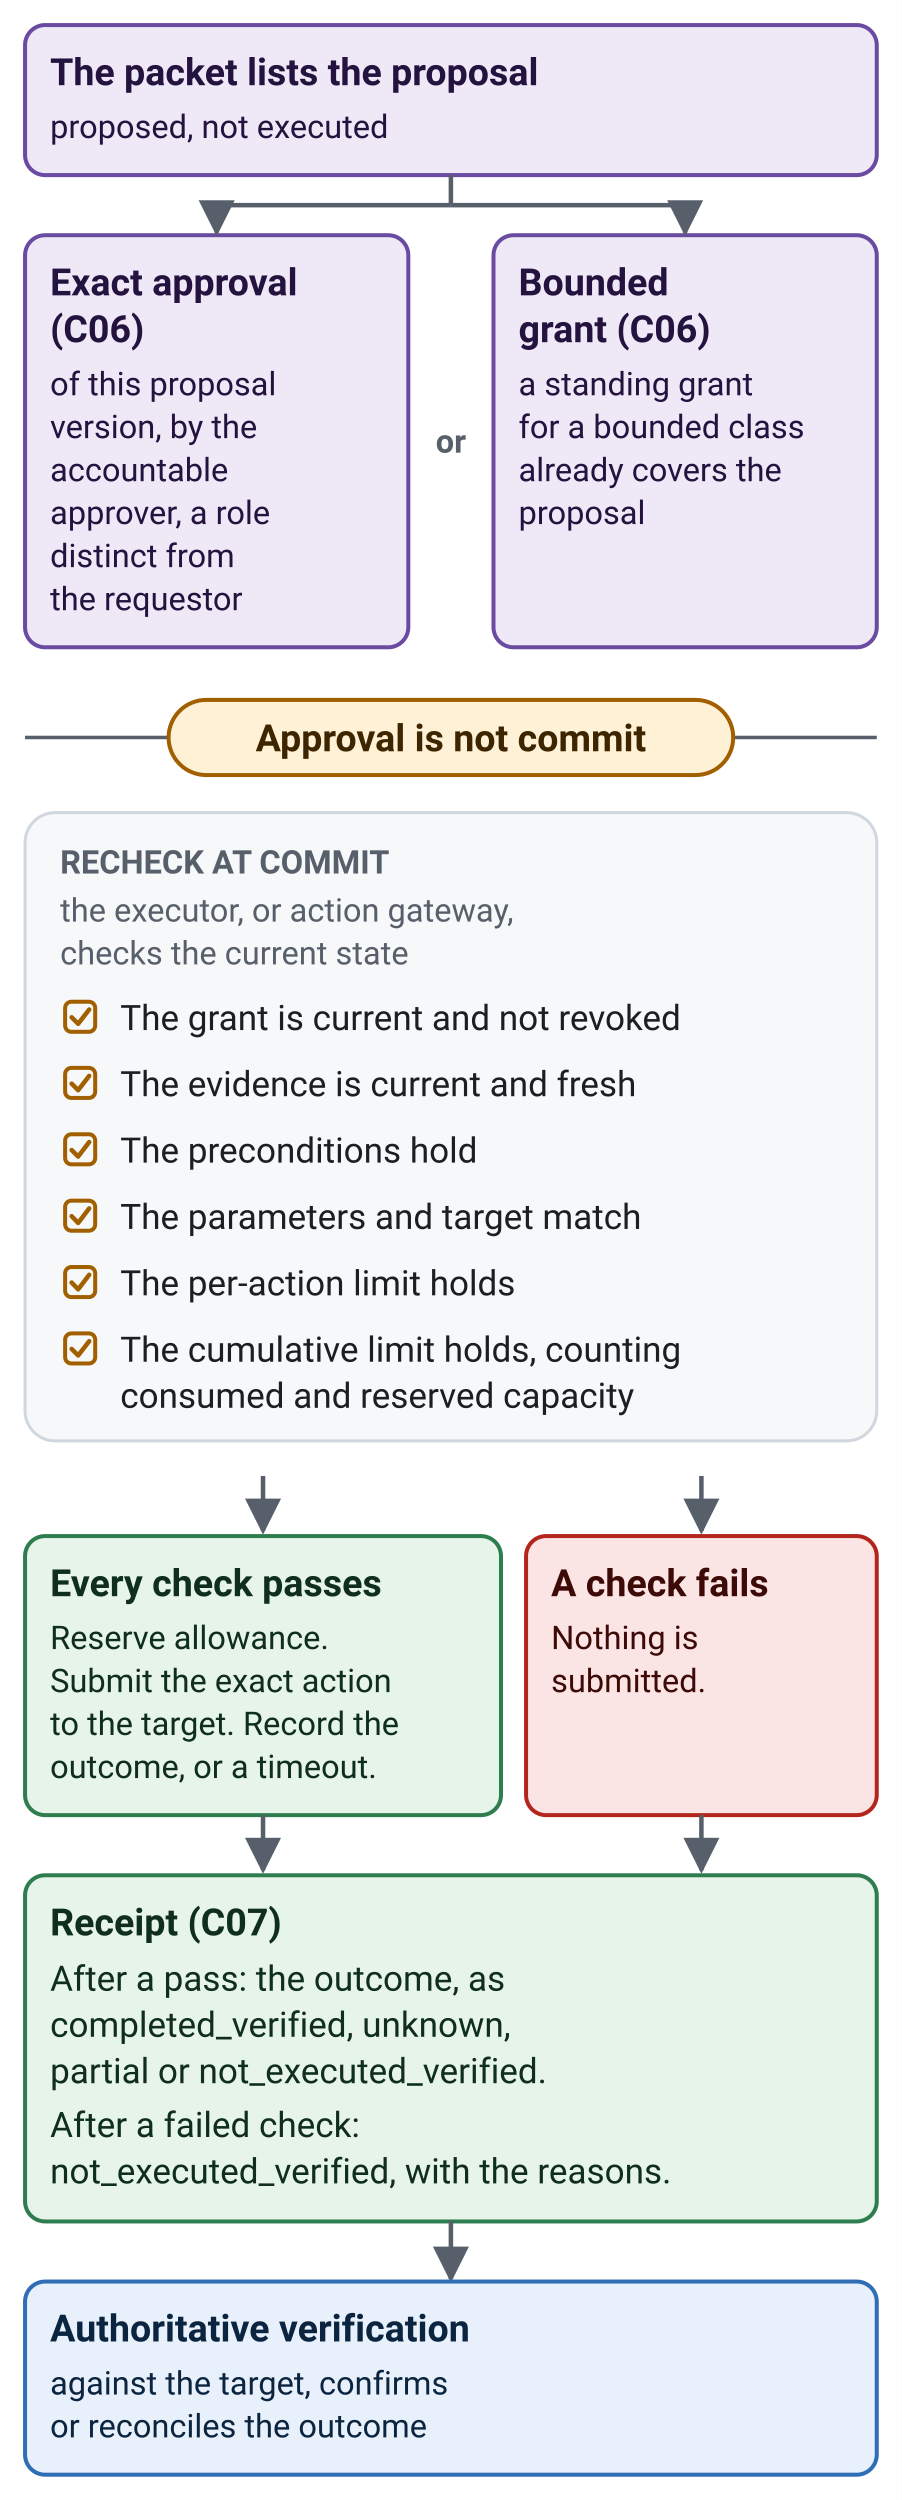
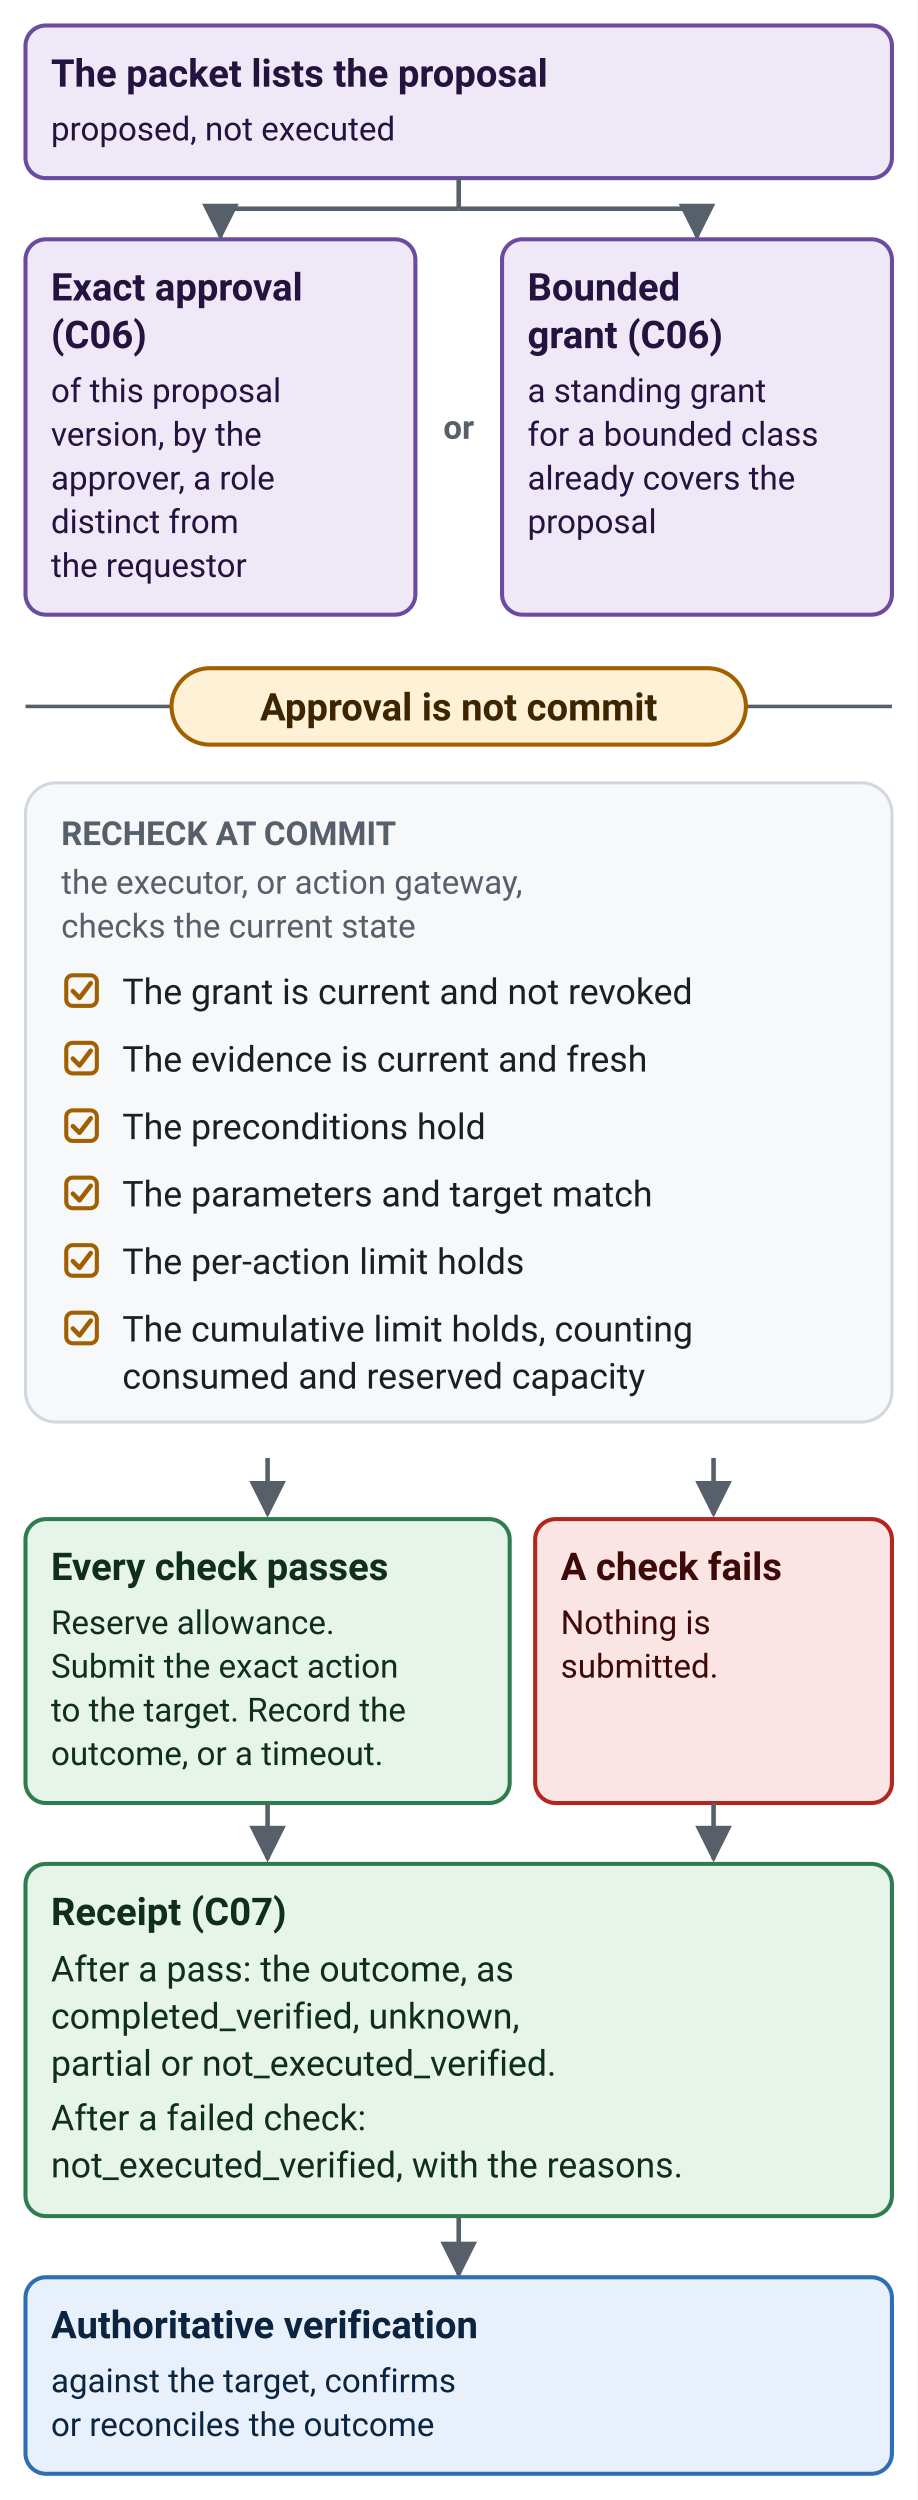
- <svg xmlns="http://www.w3.org/2000/svg" viewBox="0 0 360 998" width="360" height="998" role="img" aria-labelledby="t d" font-family="-apple-system, 'Segoe UI', Roboto, Helvetica, Arial, sans-serif">
+ <svg xmlns="http://www.w3.org/2000/svg" viewBox="0 0 360 981" width="360" height="981" role="img" aria-labelledby="t d" font-family="-apple-system, 'Segoe UI', Roboto, Helvetica, Arial, sans-serif">
  <defs>
    <marker id="arr" viewBox="0 0 10 10" refX="9" refY="5" markerWidth="8" markerHeight="8" orient="auto-start-reverse">
      <path d="M0 0 L10 5 L0 10 z" fill="#57606a" />
    </marker>
    <marker id="arrs" viewBox="0 0 10 10" refX="9" refY="5" markerWidth="5.5" markerHeight="5.5" orient="auto-start-reverse">
      <path d="M0 0 L10 5 L0 10 z" fill="#57606a" />
    </marker>
  </defs>
-   <rect width="360" height="998" fill="#ffffff" />
+   <rect width="360" height="981" fill="#ffffff" />
  <rect x="10.0" y="10.0" width="340.0" height="59.9" rx="8" fill="#EFE9F7" stroke="#6A4BA1" stroke-width="1.6" />
  <text x="20.0" y="34.0" font-size="15" text-anchor="start" font-weight="700" fill="#24133F">The packet lists the proposal</text>
  <text x="20.0" y="55.1" font-size="13" text-anchor="start" fill="#24133F">proposed, not executed</text>
-   <rect x="10.0" y="93.9" width="153.0" height="164.5" rx="8" fill="#EFE9F7" stroke="#6A4BA1" stroke-width="1.6" />
+   <rect x="10.0" y="93.9" width="153.0" height="147.3" rx="8" fill="#EFE9F7" stroke="#6A4BA1" stroke-width="1.6" />
  <text x="20.0" y="117.9" font-size="15" text-anchor="start" font-weight="700" fill="#24133F">Exact approval</text>
  <text x="20.0" y="136.6" font-size="15" text-anchor="start" font-weight="700" fill="#24133F">(C06)</text>
  <text x="20.0" y="157.8" font-size="13" text-anchor="start" fill="#24133F">of this proposal</text>
  <text x="20.0" y="174.9" font-size="13" text-anchor="start" fill="#24133F">version, by the</text>
-   <text x="20.0" y="192.1" font-size="13" text-anchor="start" fill="#24133F">accountable</text>
-   <text x="20.0" y="209.2" font-size="13" text-anchor="start" fill="#24133F">approver, a role</text>
-   <text x="20.0" y="226.4" font-size="13" text-anchor="start" fill="#24133F">distinct from</text>
-   <text x="20.0" y="243.6" font-size="13" text-anchor="start" fill="#24133F">the requestor</text>
-   <rect x="197.0" y="93.9" width="153.0" height="164.5" rx="8" fill="#EFE9F7" stroke="#6A4BA1" stroke-width="1.6" />
+   <text x="20.0" y="192.1" font-size="13" text-anchor="start" fill="#24133F">approver, a role</text>
+   <text x="20.0" y="209.2" font-size="13" text-anchor="start" fill="#24133F">distinct from</text>
+   <text x="20.0" y="226.4" font-size="13" text-anchor="start" fill="#24133F">the requestor</text>
+   <rect x="197.0" y="93.9" width="153.0" height="147.3" rx="8" fill="#EFE9F7" stroke="#6A4BA1" stroke-width="1.6" />
  <text x="207.0" y="117.9" font-size="15" text-anchor="start" font-weight="700" fill="#24133F">Bounded</text>
  <text x="207.0" y="136.6" font-size="15" text-anchor="start" font-weight="700" fill="#24133F">grant (C06)</text>
  <text x="207.0" y="157.8" font-size="13" text-anchor="start" fill="#24133F">a standing grant</text>
  <text x="207.0" y="174.9" font-size="13" text-anchor="start" fill="#24133F">for a bounded class</text>
  <text x="207.0" y="192.1" font-size="13" text-anchor="start" fill="#24133F">already covers the</text>
  <text x="207.0" y="209.2" font-size="13" text-anchor="start" fill="#24133F">proposal</text>
  <path d="M180.0 69.9 L180.0 81.9" fill="none" stroke="#57606a" stroke-width="1.8" />
  <path d="M180.0 81.9 L86.5 81.9 L86.5 92.9" fill="none" stroke="#57606a" stroke-width="1.8" marker-end="url(#arr)" />
  <path d="M180.0 81.9 L273.5 81.9 L273.5 92.9" fill="none" stroke="#57606a" stroke-width="1.8" marker-end="url(#arr)" />
-   <text x="180.0" y="180.7" font-size="13" text-anchor="middle" font-weight="700" fill="#57606a">or</text>
-   <path d="M10.0 294.4 L350.0 294.4" fill="none" stroke="#57606a" stroke-width="1.4" />
-   <rect x="67.3" y="279.4" width="225.4" height="30.0" rx="15" fill="#FFF1D6" stroke="#A15F00" stroke-width="1.6" />
-   <text x="180.0" y="299.9" font-size="15" text-anchor="middle" font-weight="700" fill="#3D2500">Approval is not commit</text>
-   <rect x="10.0" y="324.4" width="340.0" height="250.8" rx="12" fill="#f6f8fa" stroke="#d0d7de" stroke-width="1.2" />
-   <text x="24.0" y="348.7" font-size="13" text-anchor="start" font-weight="700" fill="#57606a">RECHECK AT COMMIT</text>
-   <text x="24.0" y="367.9" font-size="13" text-anchor="start" fill="#57606a">the executor, or action gateway,</text>
-   <text x="24.0" y="385.0" font-size="13" text-anchor="start" fill="#57606a">checks the current state</text>
-   <text x="48.0" y="411.2" font-size="14" text-anchor="start" fill="#1b1f24">The grant is current and not revoked</text>
-   <rect x="26.0" y="399.9" width="12" height="12" rx="2.5" fill="none" stroke="#A15F00" stroke-width="1.6" />
-   <path d="M28.6 406.1 L31.2 408.7 L35.6 403.0" fill="none" stroke="#A15F00" stroke-width="1.8" stroke-linecap="round" stroke-linejoin="round" />
-   <text x="48.0" y="437.6" font-size="14" text-anchor="start" fill="#1b1f24">The evidence is current and fresh</text>
-   <rect x="26.0" y="426.3" width="12" height="12" rx="2.5" fill="none" stroke="#A15F00" stroke-width="1.6" />
-   <path d="M28.6 432.6 L31.2 435.2 L35.6 429.5" fill="none" stroke="#A15F00" stroke-width="1.8" stroke-linecap="round" stroke-linejoin="round" />
-   <text x="48.0" y="464.1" font-size="14" text-anchor="start" fill="#1b1f24">The preconditions hold</text>
-   <rect x="26.0" y="452.8" width="12" height="12" rx="2.5" fill="none" stroke="#A15F00" stroke-width="1.6" />
-   <path d="M28.6 459.1 L31.2 461.7 L35.6 455.9" fill="none" stroke="#A15F00" stroke-width="1.8" stroke-linecap="round" stroke-linejoin="round" />
-   <text x="48.0" y="490.6" font-size="14" text-anchor="start" fill="#1b1f24">The parameters and target match</text>
-   <rect x="26.0" y="479.3" width="12" height="12" rx="2.5" fill="none" stroke="#A15F00" stroke-width="1.6" />
-   <path d="M28.6 485.5 L31.2 488.2 L35.6 482.4" fill="none" stroke="#A15F00" stroke-width="1.8" stroke-linecap="round" stroke-linejoin="round" />
-   <text x="48.0" y="517.1" font-size="14" text-anchor="start" fill="#1b1f24">The per-action limit holds</text>
-   <rect x="26.0" y="505.8" width="12" height="12" rx="2.5" fill="none" stroke="#A15F00" stroke-width="1.6" />
-   <path d="M28.6 512.0 L31.2 514.7 L35.6 508.9" fill="none" stroke="#A15F00" stroke-width="1.8" stroke-linecap="round" stroke-linejoin="round" />
-   <text x="48.0" y="543.6" font-size="14" text-anchor="start" fill="#1b1f24">The cumulative limit holds, counting</text>
-   <text x="48.0" y="562.0" font-size="14" text-anchor="start" fill="#1b1f24">consumed and reserved capacity</text>
-   <rect x="26.0" y="532.3" width="12" height="12" rx="2.5" fill="none" stroke="#A15F00" stroke-width="1.6" />
-   <path d="M28.6 538.5 L31.2 541.1 L35.6 535.4" fill="none" stroke="#A15F00" stroke-width="1.8" stroke-linecap="round" stroke-linejoin="round" />
-   <path d="M105.0 589.2 L105.0 611.2" fill="none" stroke="#57606a" stroke-width="1.8" marker-end="url(#arr)" />
-   <path d="M280.0 589.2 L280.0 611.2" fill="none" stroke="#57606a" stroke-width="1.8" marker-end="url(#arr)" />
-   <rect x="10.0" y="613.2" width="190.0" height="111.4" rx="8" fill="#E6F4EA" stroke="#2E7D4F" stroke-width="1.6" />
-   <text x="20.0" y="637.2" font-size="15" text-anchor="start" font-weight="700" fill="#0F2E1B">Every check passes</text>
-   <text x="20.0" y="658.3" font-size="13" text-anchor="start" fill="#0F2E1B">Reserve allowance.</text>
-   <text x="20.0" y="675.5" font-size="13" text-anchor="start" fill="#0F2E1B">Submit the exact action</text>
-   <text x="20.0" y="692.6" font-size="13" text-anchor="start" fill="#0F2E1B">to the target. Record the</text>
-   <text x="20.0" y="709.8" font-size="13" text-anchor="start" fill="#0F2E1B">outcome, or a timeout.</text>
-   <rect x="210.0" y="613.2" width="140.0" height="111.4" rx="8" fill="#FBE4E4" stroke="#B3261E" stroke-width="1.6" />
-   <text x="220.0" y="637.2" font-size="15" text-anchor="start" font-weight="700" fill="#3D0A07">A check fails</text>
-   <text x="220.0" y="658.3" font-size="13" text-anchor="start" fill="#3D0A07">Nothing is</text>
-   <text x="220.0" y="675.5" font-size="13" text-anchor="start" fill="#3D0A07">submitted.</text>
-   <path d="M105.0 724.6 L105.0 746.6" fill="none" stroke="#57606a" stroke-width="1.8" marker-end="url(#arr)" />
-   <path d="M280.0 724.6 L280.0 746.6" fill="none" stroke="#57606a" stroke-width="1.8" marker-end="url(#arr)" />
-   <rect x="10.0" y="748.6" width="340.0" height="138.2" rx="8" fill="#E6F4EA" stroke="#2E7D4F" stroke-width="1.6" />
-   <text x="20.0" y="772.6" font-size="15" text-anchor="start" font-weight="700" fill="#0F2E1B">Receipt (C07)</text>
-   <text x="20.0" y="794.7" font-size="14" text-anchor="start" fill="#0F2E1B">After a pass: the outcome, as</text>
-   <text x="20.0" y="813.1" font-size="14" text-anchor="start" fill="#0F2E1B">completed_verified, unknown,</text>
-   <text x="20.0" y="831.6" font-size="14" text-anchor="start" fill="#0F2E1B">partial or not_executed_verified.</text>
-   <text x="20.0" y="853.1" font-size="14" text-anchor="start" fill="#0F2E1B">After a failed check:</text>
-   <text x="20.0" y="871.6" font-size="14" text-anchor="start" fill="#0F2E1B">not_executed_verified, with the reasons.</text>
-   <path d="M180.0 886.8 L180.0 909.8" fill="none" stroke="#57606a" stroke-width="1.8" marker-end="url(#arr)" />
-   <rect x="10.0" y="910.8" width="340.0" height="77.1" rx="8" fill="#E8F1FB" stroke="#2F6DB5" stroke-width="1.6" />
-   <text x="20.0" y="934.7" font-size="15" text-anchor="start" font-weight="700" fill="#0B2540">Authoritative verification</text>
-   <text x="20.0" y="955.9" font-size="13" text-anchor="start" fill="#0B2540">against the target, confirms</text>
-   <text x="20.0" y="973.0" font-size="13" text-anchor="start" fill="#0B2540">or reconciles the outcome</text>
+   <text x="180.0" y="172.2" font-size="13" text-anchor="middle" font-weight="700" fill="#57606a">or</text>
+   <path d="M10.0 277.2 L350.0 277.2" fill="none" stroke="#57606a" stroke-width="1.4" />
+   <rect x="67.3" y="262.2" width="225.4" height="30.0" rx="15" fill="#FFF1D6" stroke="#A15F00" stroke-width="1.6" />
+   <text x="180.0" y="282.7" font-size="15" text-anchor="middle" font-weight="700" fill="#3D2500">Approval is not commit</text>
+   <rect x="10.0" y="307.2" width="340.0" height="250.8" rx="12" fill="#f6f8fa" stroke="#d0d7de" stroke-width="1.2" />
+   <text x="24.0" y="331.6" font-size="13" text-anchor="start" font-weight="700" fill="#57606a">RECHECK AT COMMIT</text>
+   <text x="24.0" y="350.7" font-size="13" text-anchor="start" fill="#57606a">the executor, or action gateway,</text>
+   <text x="24.0" y="367.9" font-size="13" text-anchor="start" fill="#57606a">checks the current state</text>
+   <text x="48.0" y="394.0" font-size="14" text-anchor="start" fill="#1b1f24">The grant is current and not revoked</text>
+   <rect x="26.0" y="382.7" width="12" height="12" rx="2.5" fill="none" stroke="#A15F00" stroke-width="1.6" />
+   <path d="M28.6 388.9 L31.2 391.6 L35.6 385.8" fill="none" stroke="#A15F00" stroke-width="1.8" stroke-linecap="round" stroke-linejoin="round" />
+   <text x="48.0" y="420.5" font-size="14" text-anchor="start" fill="#1b1f24">The evidence is current and fresh</text>
+   <rect x="26.0" y="409.2" width="12" height="12" rx="2.5" fill="none" stroke="#A15F00" stroke-width="1.6" />
+   <path d="M28.6 415.4 L31.2 418.1 L35.6 412.3" fill="none" stroke="#A15F00" stroke-width="1.8" stroke-linecap="round" stroke-linejoin="round" />
+   <text x="48.0" y="447.0" font-size="14" text-anchor="start" fill="#1b1f24">The preconditions hold</text>
+   <rect x="26.0" y="435.7" width="12" height="12" rx="2.5" fill="none" stroke="#A15F00" stroke-width="1.6" />
+   <path d="M28.6 441.9 L31.2 444.5 L35.6 438.8" fill="none" stroke="#A15F00" stroke-width="1.8" stroke-linecap="round" stroke-linejoin="round" />
+   <text x="48.0" y="473.4" font-size="14" text-anchor="start" fill="#1b1f24">The parameters and target match</text>
+   <rect x="26.0" y="462.1" width="12" height="12" rx="2.5" fill="none" stroke="#A15F00" stroke-width="1.6" />
+   <path d="M28.6 468.4 L31.2 471.0 L35.6 465.3" fill="none" stroke="#A15F00" stroke-width="1.8" stroke-linecap="round" stroke-linejoin="round" />
+   <text x="48.0" y="499.9" font-size="14" text-anchor="start" fill="#1b1f24">The per-action limit holds</text>
+   <rect x="26.0" y="488.6" width="12" height="12" rx="2.5" fill="none" stroke="#A15F00" stroke-width="1.6" />
+   <path d="M28.6 494.9 L31.2 497.5 L35.6 491.7" fill="none" stroke="#A15F00" stroke-width="1.8" stroke-linecap="round" stroke-linejoin="round" />
+   <text x="48.0" y="526.4" font-size="14" text-anchor="start" fill="#1b1f24">The cumulative limit holds, counting</text>
+   <text x="48.0" y="544.9" font-size="14" text-anchor="start" fill="#1b1f24">consumed and reserved capacity</text>
+   <rect x="26.0" y="515.1" width="12" height="12" rx="2.5" fill="none" stroke="#A15F00" stroke-width="1.6" />
+   <path d="M28.6 521.3 L31.2 524.0 L35.6 518.2" fill="none" stroke="#A15F00" stroke-width="1.8" stroke-linecap="round" stroke-linejoin="round" />
+   <path d="M105.0 572.1 L105.0 594.1" fill="none" stroke="#57606a" stroke-width="1.8" marker-end="url(#arr)" />
+   <path d="M280.0 572.1 L280.0 594.1" fill="none" stroke="#57606a" stroke-width="1.8" marker-end="url(#arr)" />
+   <rect x="10.0" y="596.1" width="190.0" height="111.4" rx="8" fill="#E6F4EA" stroke="#2E7D4F" stroke-width="1.6" />
+   <text x="20.0" y="620.0" font-size="15" text-anchor="start" font-weight="700" fill="#0F2E1B">Every check passes</text>
+   <text x="20.0" y="641.2" font-size="13" text-anchor="start" fill="#0F2E1B">Reserve allowance.</text>
+   <text x="20.0" y="658.3" font-size="13" text-anchor="start" fill="#0F2E1B">Submit the exact action</text>
+   <text x="20.0" y="675.5" font-size="13" text-anchor="start" fill="#0F2E1B">to the target. Record the</text>
+   <text x="20.0" y="692.6" font-size="13" text-anchor="start" fill="#0F2E1B">outcome, or a timeout.</text>
+   <rect x="210.0" y="596.1" width="140.0" height="111.4" rx="8" fill="#FBE4E4" stroke="#B3261E" stroke-width="1.6" />
+   <text x="220.0" y="620.0" font-size="15" text-anchor="start" font-weight="700" fill="#3D0A07">A check fails</text>
+   <text x="220.0" y="641.2" font-size="13" text-anchor="start" fill="#3D0A07">Nothing is</text>
+   <text x="220.0" y="658.3" font-size="13" text-anchor="start" fill="#3D0A07">submitted.</text>
+   <path d="M105.0 707.4 L105.0 729.4" fill="none" stroke="#57606a" stroke-width="1.8" marker-end="url(#arr)" />
+   <path d="M280.0 707.4 L280.0 729.4" fill="none" stroke="#57606a" stroke-width="1.8" marker-end="url(#arr)" />
+   <rect x="10.0" y="731.4" width="340.0" height="138.2" rx="8" fill="#E6F4EA" stroke="#2E7D4F" stroke-width="1.6" />
+   <text x="20.0" y="755.4" font-size="15" text-anchor="start" font-weight="700" fill="#0F2E1B">Receipt (C07)</text>
+   <text x="20.0" y="777.5" font-size="14" text-anchor="start" fill="#0F2E1B">After a pass: the outcome, as</text>
+   <text x="20.0" y="796.0" font-size="14" text-anchor="start" fill="#0F2E1B">completed_verified, unknown,</text>
+   <text x="20.0" y="814.5" font-size="14" text-anchor="start" fill="#0F2E1B">partial or not_executed_verified.</text>
+   <text x="20.0" y="835.9" font-size="14" text-anchor="start" fill="#0F2E1B">After a failed check:</text>
+   <text x="20.0" y="854.4" font-size="14" text-anchor="start" fill="#0F2E1B">not_executed_verified, with the reasons.</text>
+   <path d="M180.0 869.6 L180.0 892.6" fill="none" stroke="#57606a" stroke-width="1.8" marker-end="url(#arr)" />
+   <rect x="10.0" y="893.6" width="340.0" height="77.1" rx="8" fill="#E8F1FB" stroke="#2F6DB5" stroke-width="1.6" />
+   <text x="20.0" y="917.5" font-size="15" text-anchor="start" font-weight="700" fill="#0B2540">Authoritative verification</text>
+   <text x="20.0" y="938.7" font-size="13" text-anchor="start" fill="#0B2540">against the target, confirms</text>
+   <text x="20.0" y="955.9" font-size="13" text-anchor="start" fill="#0B2540">or reconciles the outcome</text>
</svg>
